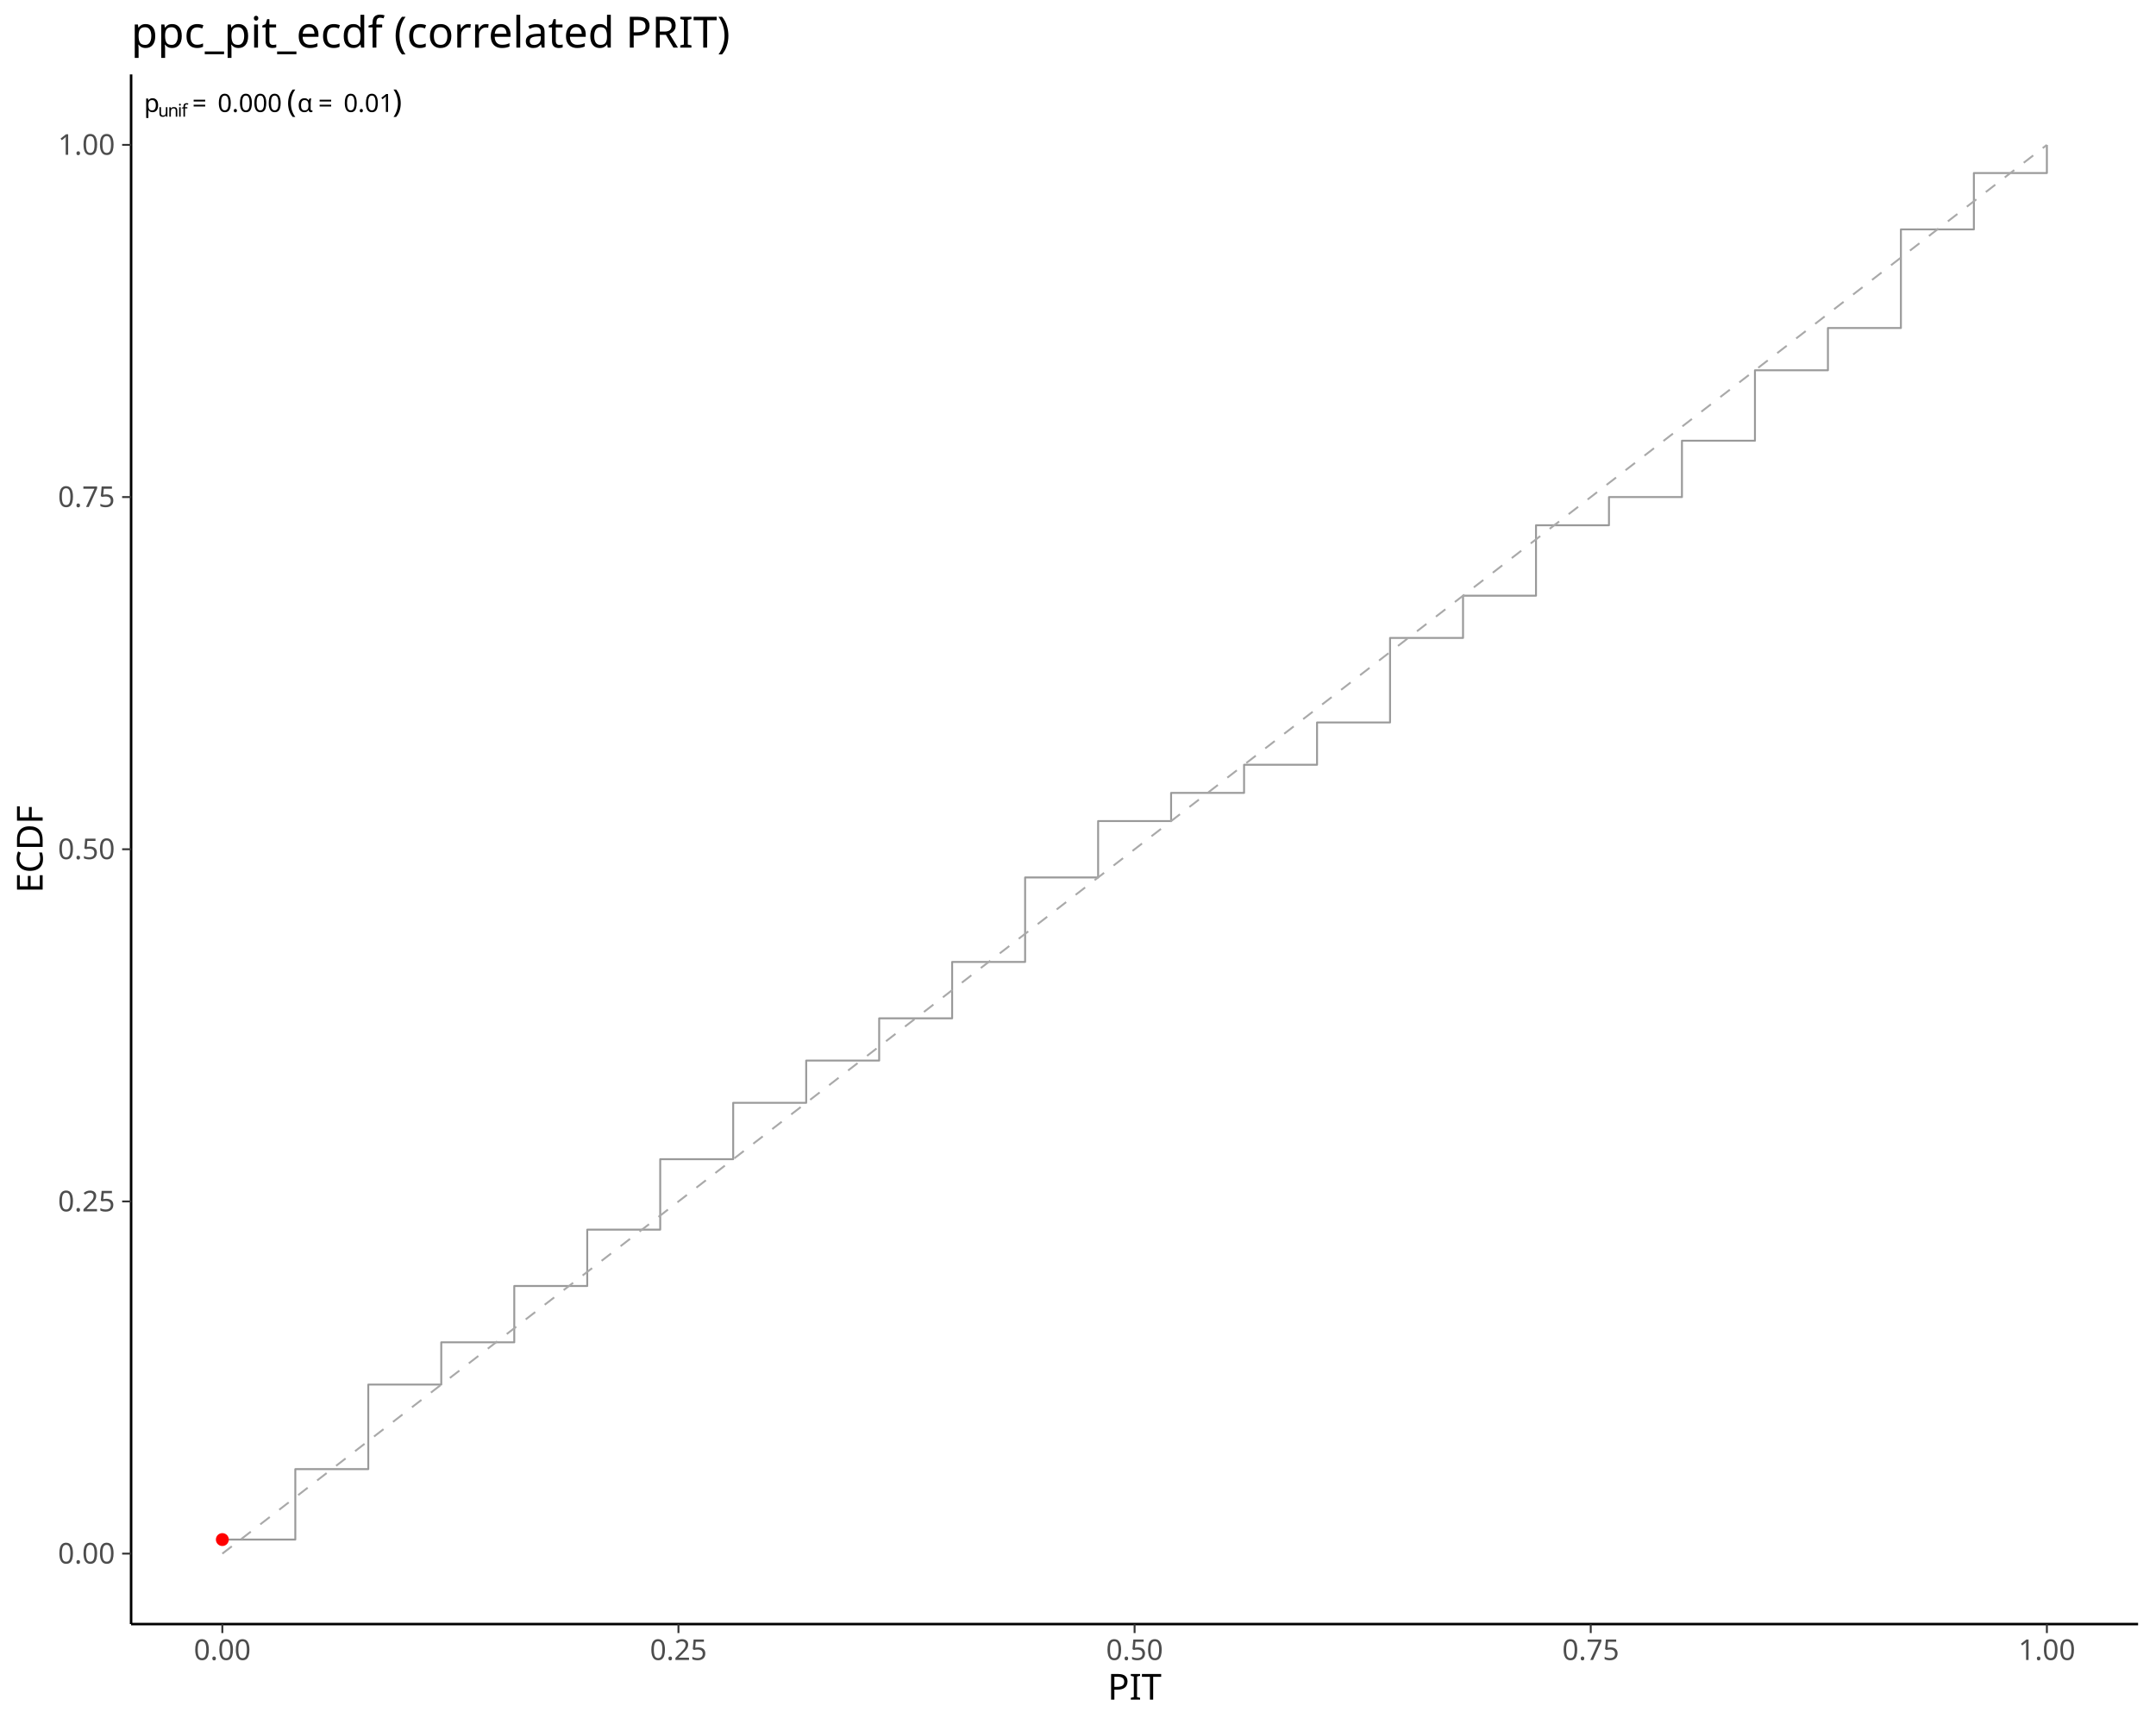
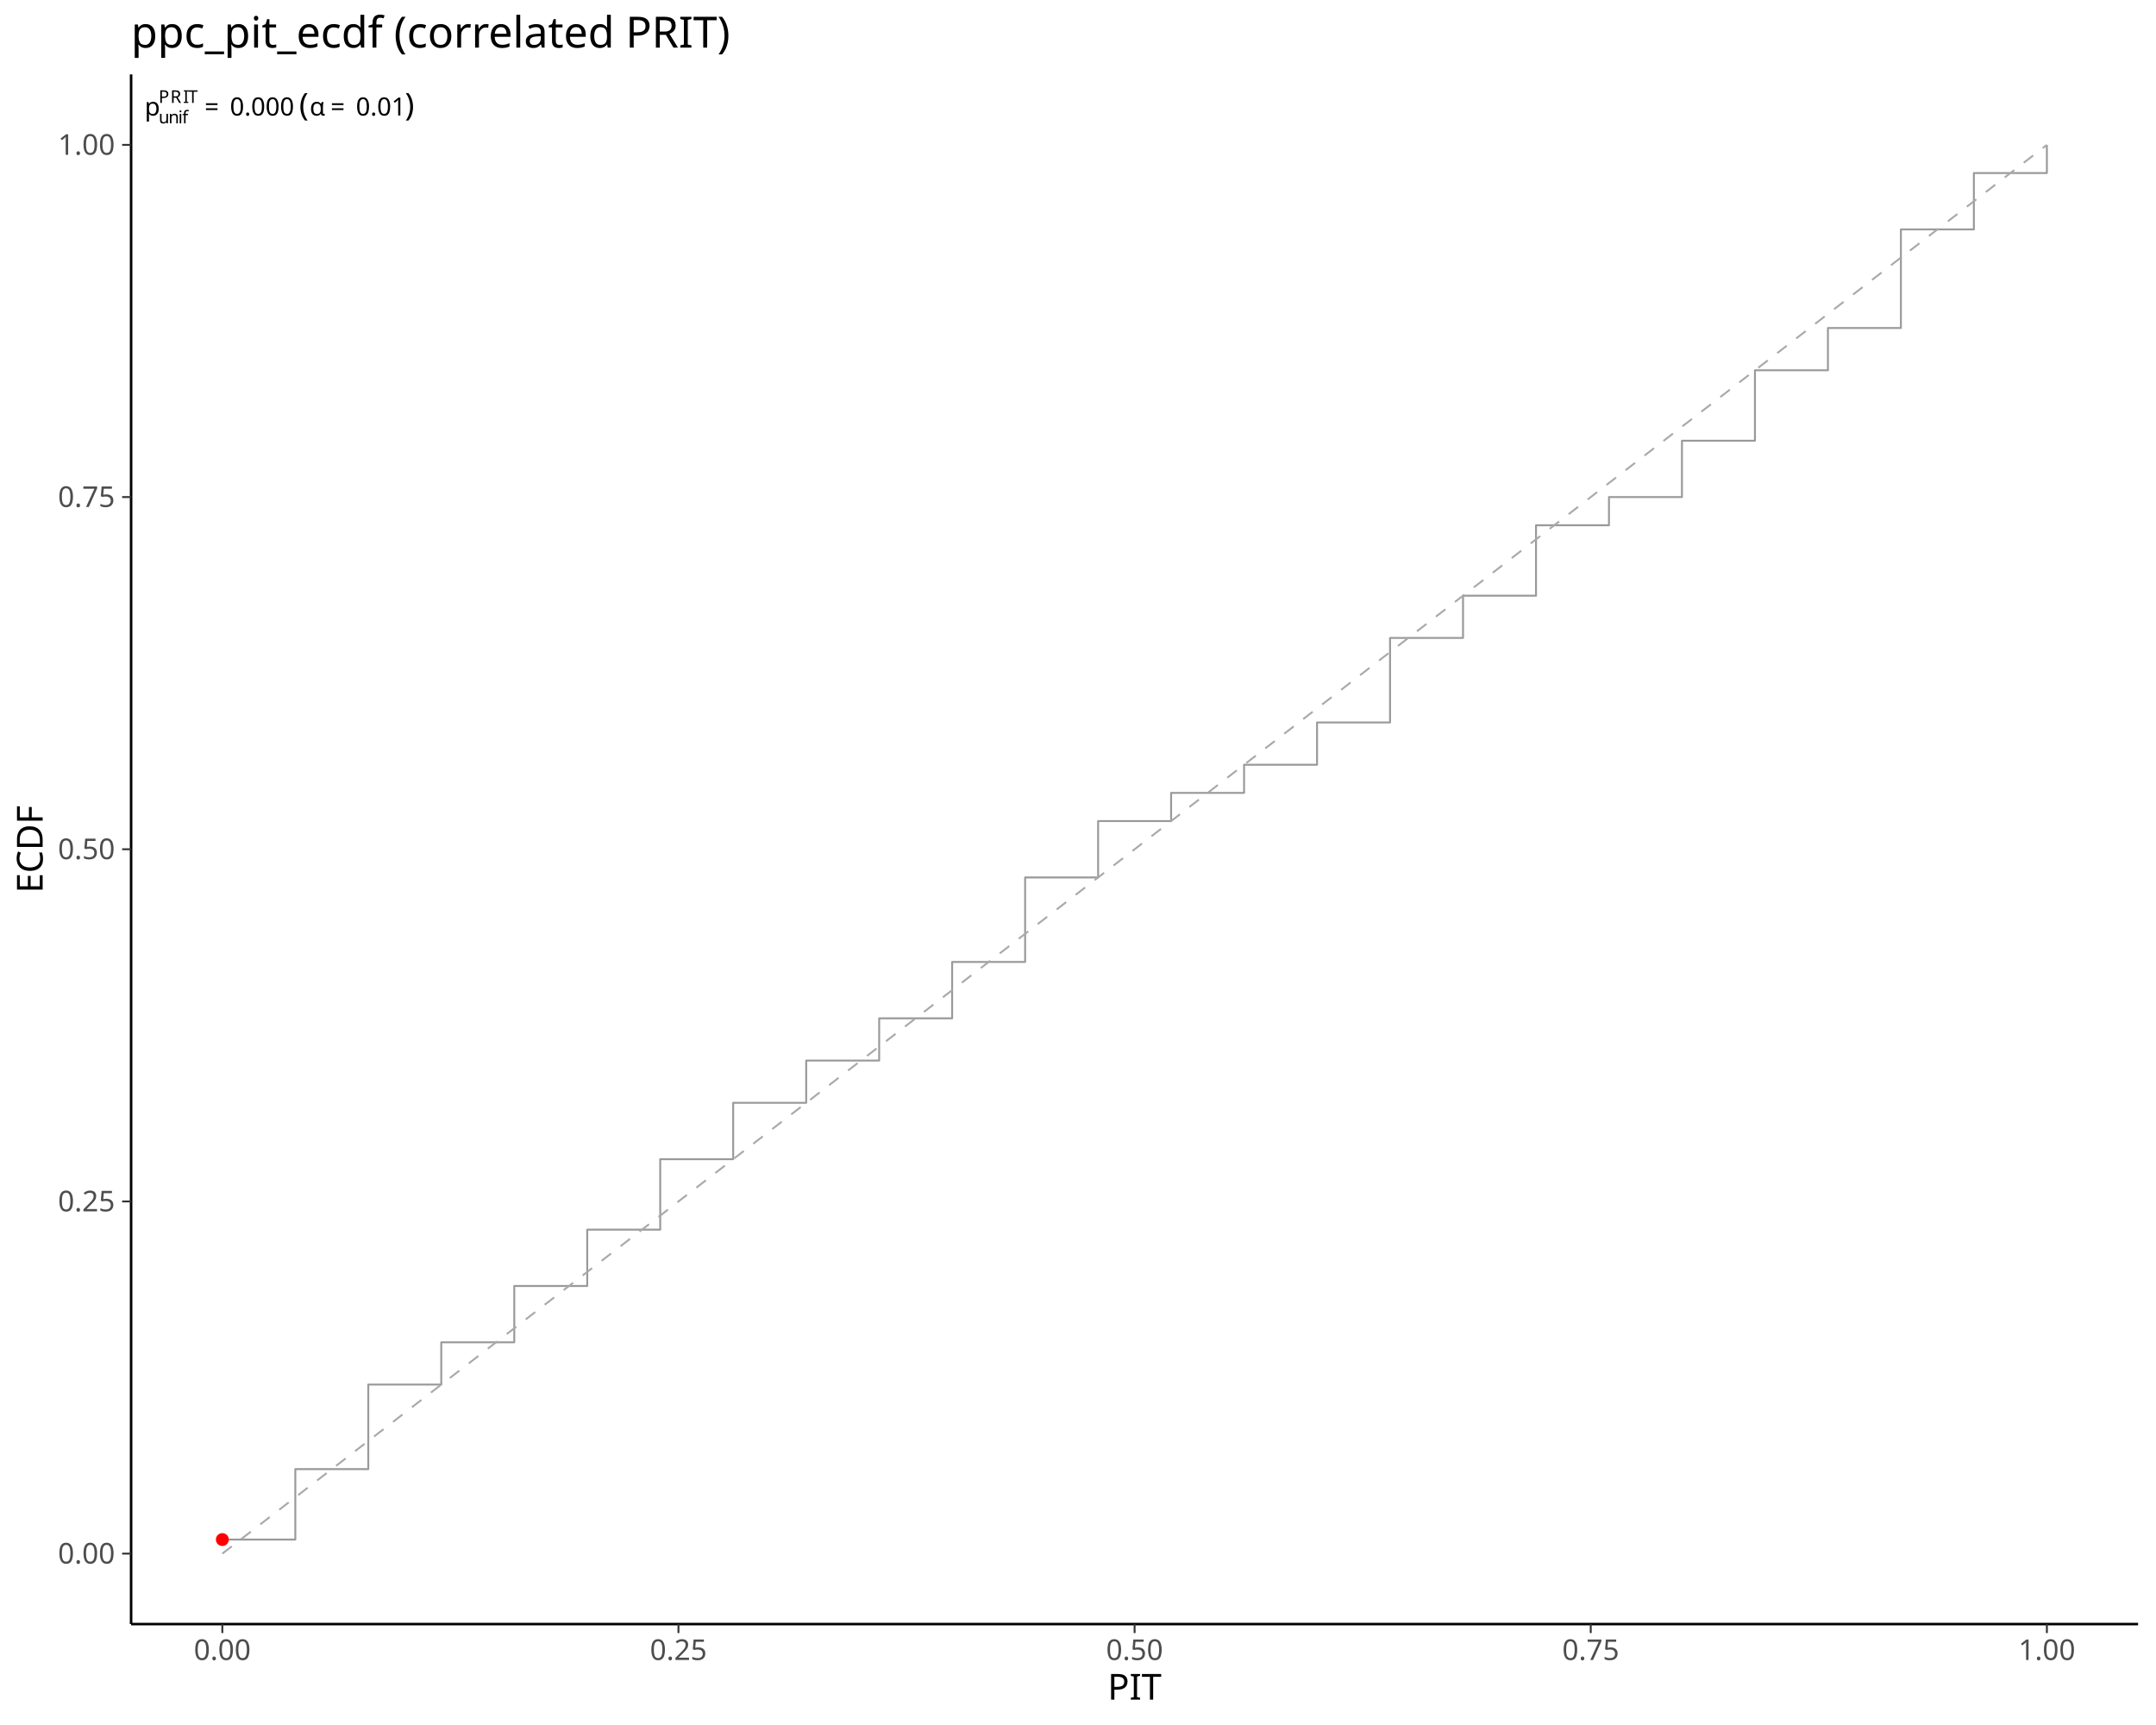
<svg xmlns="http://www.w3.org/2000/svg" class="svglite" data-engine-version="2.0" width="720.00pt" height="576.00pt" viewBox="0 0 720.00 576.00">
  <defs>
    <style type="text/css">
    .svglite line, .svglite polyline, .svglite polygon, .svglite path, .svglite rect, .svglite circle {
      fill: none;
      stroke: #000000;
      stroke-linecap: round;
      stroke-linejoin: round;
      stroke-miterlimit: 10.00;
    }
  </style>
  </defs>
  <rect width="100%" height="100%" style="stroke: none; fill: #FFFFFF;" />
  <defs>
    <clipPath id="cpMC4wMHw3MjAuMDB8MC4wMHw1NzYuMDA=">
      <rect x="0.00" y="0.00" width="720.00" height="576.00" />
    </clipPath>
  </defs>
  <g clip-path="url(#cpMC4wMHw3MjAuMDB8MC4wMHw1NzYuMDA=)">
</g>
  <defs>
    <clipPath id="cpNDMuNzh8NzE0LjAyfDI0Ljg1fDU0Mi4zMA==">
      <rect x="43.78" y="24.85" width="670.24" height="517.45" />
    </clipPath>
  </defs>
  <g clip-path="url(#cpNDMuNzh8NzE0LjAyfDI0Ljg1fDU0Mi4zMA==)">
    <polyline points="74.25,514.08 98.62,514.08 98.62,490.56 122.99,490.56 122.99,462.33 147.36,462.33 147.36,448.22 171.74,448.22 171.74,429.41 196.11,429.41 196.11,410.59 220.48,410.59 220.48,387.07 244.85,387.07 244.85,368.25 269.23,368.25 269.23,354.14 293.60,354.14 293.60,340.03 317.97,340.03 317.97,321.21 342.34,321.21 342.34,292.99 366.72,292.99 366.72,274.17 391.09,274.17 391.09,264.76 415.46,264.76 415.46,255.36 439.83,255.36 439.83,241.24 464.21,241.24 464.21,213.02 488.58,213.02 488.58,198.91 512.95,198.91 512.95,175.39 537.32,175.39 537.32,165.98 561.69,165.98 561.69,147.16 586.07,147.16 586.07,123.64 610.44,123.64 610.44,109.53 634.81,109.53 634.81,76.60 659.18,76.60 659.18,57.78 683.56,57.78 683.56,48.38 " style="stroke-width: 0.64; stroke: #999999; stroke-linecap: butt;" />
    <line x1="74.25" y1="518.78" x2="683.56" y2="48.38" style="stroke-width: 0.64; stroke: #A9A9A9; stroke-dasharray: 4.00,4.00; stroke-linecap: butt;" />
    <circle cx="74.25" cy="514.08" r="1.77" style="stroke-width: 0.77; stroke: #FF0000; fill: #FF0000;" />
-     <text x="48.10" y="37.39" style="font-size: 8.40px; font-family: sans;" textLength="4.67px" lengthAdjust="spacingAndGlyphs">p</text>
-     <text x="52.78" y="38.95" style="font-size: 5.88px; font-family: sans;" textLength="3.27px" lengthAdjust="spacingAndGlyphs">u</text>
-     <text x="56.05" y="38.95" style="font-size: 5.88px; font-family: sans;" textLength="3.27px" lengthAdjust="spacingAndGlyphs">n</text>
-     <text x="59.32" y="38.95" style="font-size: 5.88px; font-family: sans;" textLength="1.31px" lengthAdjust="spacingAndGlyphs">i</text>
-     <text x="60.62" y="38.95" style="font-size: 5.88px; font-family: sans;" textLength="1.63px" lengthAdjust="spacingAndGlyphs">f</text>
-     <text x="64.20" y="37.39" style="font-size: 8.40px; font-family: sans;" textLength="6.52px" lengthAdjust="spacingAndGlyphs">=</text>
-     <text x="72.67" y="37.39" style="font-size: 8.40px; font-family: sans;" textLength="21.02px" lengthAdjust="spacingAndGlyphs">0.000</text>
-     <text x="93.69" y="37.39" style="font-size: 8.40px; font-family: sans;" textLength="2.10px" lengthAdjust="spacingAndGlyphs"> </text>
-     <text x="95.79" y="37.39" style="font-size: 10.50px; font-family: sans;" textLength="3.50px" lengthAdjust="spacingAndGlyphs">(</text>
-     <text x="99.29" y="37.39" style="font-size: 8.40px; font-family: sans;" textLength="5.04px" lengthAdjust="spacingAndGlyphs">α</text>
-     <text x="106.27" y="37.39" style="font-size: 8.40px; font-family: sans;" textLength="6.52px" lengthAdjust="spacingAndGlyphs">=</text>
-     <text x="114.74" y="37.39" style="font-size: 8.40px; font-family: sans;" textLength="16.35px" lengthAdjust="spacingAndGlyphs">0.01</text>
-     <text x="131.09" y="37.39" style="font-size: 10.50px; font-family: sans;" textLength="3.49px" lengthAdjust="spacingAndGlyphs">)</text>
+     <text x="48.30" y="38.58" style="font-size: 8.40px; font-family: sans;" textLength="4.67px" lengthAdjust="spacingAndGlyphs">p</text>
+     <text x="52.97" y="41.18" style="font-size: 5.88px; font-family: sans;" textLength="3.27px" lengthAdjust="spacingAndGlyphs">u</text>
+     <text x="56.24" y="41.18" style="font-size: 5.88px; font-family: sans;" textLength="3.27px" lengthAdjust="spacingAndGlyphs">n</text>
+     <text x="59.51" y="41.18" style="font-size: 5.88px; font-family: sans;" textLength="1.31px" lengthAdjust="spacingAndGlyphs">i</text>
+     <text x="60.82" y="41.18" style="font-size: 5.88px; font-family: sans;" textLength="1.63px" lengthAdjust="spacingAndGlyphs">f</text>
+     <text x="52.97" y="34.36" style="font-size: 5.88px; font-family: sans;" textLength="3.92px" lengthAdjust="spacingAndGlyphs">P</text>
+     <text x="56.90" y="34.36" style="font-size: 5.88px; font-family: sans;" textLength="4.25px" lengthAdjust="spacingAndGlyphs">R</text>
+     <text x="61.14" y="34.36" style="font-size: 5.88px; font-family: sans;" textLength="1.63px" lengthAdjust="spacingAndGlyphs">I</text>
+     <text x="62.78" y="34.36" style="font-size: 5.88px; font-family: sans;" textLength="3.59px" lengthAdjust="spacingAndGlyphs">T</text>
+     <text x="68.31" y="38.58" style="font-size: 8.40px; font-family: sans;" textLength="6.52px" lengthAdjust="spacingAndGlyphs">=</text>
+     <text x="76.78" y="38.58" style="font-size: 8.40px; font-family: sans;" textLength="21.02px" lengthAdjust="spacingAndGlyphs">0.000</text>
+     <text x="97.80" y="38.58" style="font-size: 8.40px; font-family: sans;" textLength="2.10px" lengthAdjust="spacingAndGlyphs"> </text>
+     <text x="99.90" y="38.58" style="font-size: 10.50px; font-family: sans;" textLength="3.50px" lengthAdjust="spacingAndGlyphs">(</text>
+     <text x="103.40" y="38.58" style="font-size: 8.40px; font-family: sans;" textLength="5.04px" lengthAdjust="spacingAndGlyphs">α</text>
+     <text x="110.38" y="38.58" style="font-size: 8.40px; font-family: sans;" textLength="6.52px" lengthAdjust="spacingAndGlyphs">=</text>
+     <text x="118.85" y="38.58" style="font-size: 8.40px; font-family: sans;" textLength="16.35px" lengthAdjust="spacingAndGlyphs">0.01</text>
+     <text x="135.20" y="38.58" style="font-size: 10.50px; font-family: sans;" textLength="3.49px" lengthAdjust="spacingAndGlyphs">)</text>
  </g>
  <g clip-path="url(#cpMC4wMHw3MjAuMDB8MC4wMHw1NzYuMDA=)">
    <polyline points="43.78,542.30 43.78,24.85 " style="stroke-width: 0.85; stroke-linecap: butt;" />
    <text x="38.40" y="522.09" text-anchor="end" style="font-size: 9.60px; fill: #4D4D4D; font-family: sans;" textLength="18.69px" lengthAdjust="spacingAndGlyphs">0.00</text>
    <text x="38.40" y="404.49" text-anchor="end" style="font-size: 9.60px; fill: #4D4D4D; font-family: sans;" textLength="18.69px" lengthAdjust="spacingAndGlyphs">0.25</text>
    <text x="38.40" y="286.88" text-anchor="end" style="font-size: 9.60px; fill: #4D4D4D; font-family: sans;" textLength="18.69px" lengthAdjust="spacingAndGlyphs">0.50</text>
    <text x="38.40" y="169.28" text-anchor="end" style="font-size: 9.60px; fill: #4D4D4D; font-family: sans;" textLength="18.69px" lengthAdjust="spacingAndGlyphs">0.75</text>
    <text x="38.40" y="51.68" text-anchor="end" style="font-size: 9.60px; fill: #4D4D4D; font-family: sans;" textLength="18.69px" lengthAdjust="spacingAndGlyphs">1.00</text>
    <polyline points="40.79,518.78 43.78,518.78 " style="stroke-width: 0.64; stroke: #333333; stroke-linecap: butt;" />
    <polyline points="40.79,401.18 43.78,401.18 " style="stroke-width: 0.64; stroke: #333333; stroke-linecap: butt;" />
    <polyline points="40.79,283.58 43.78,283.58 " style="stroke-width: 0.64; stroke: #333333; stroke-linecap: butt;" />
    <polyline points="40.79,165.98 43.78,165.98 " style="stroke-width: 0.64; stroke: #333333; stroke-linecap: butt;" />
    <polyline points="40.79,48.38 43.78,48.38 " style="stroke-width: 0.64; stroke: #333333; stroke-linecap: butt;" />
    <polyline points="43.78,542.30 714.02,542.30 " style="stroke-width: 0.85; stroke-linecap: butt;" />
    <polyline points="74.25,545.29 74.25,542.30 " style="stroke-width: 0.64; stroke: #333333; stroke-linecap: butt;" />
    <polyline points="226.57,545.29 226.57,542.30 " style="stroke-width: 0.64; stroke: #333333; stroke-linecap: butt;" />
    <polyline points="378.90,545.29 378.90,542.30 " style="stroke-width: 0.64; stroke: #333333; stroke-linecap: butt;" />
    <polyline points="531.23,545.29 531.23,542.30 " style="stroke-width: 0.64; stroke: #333333; stroke-linecap: butt;" />
    <polyline points="683.56,545.29 683.56,542.30 " style="stroke-width: 0.64; stroke: #333333; stroke-linecap: butt;" />
    <text x="74.25" y="554.29" text-anchor="middle" style="font-size: 9.60px; fill: #4D4D4D; font-family: sans;" textLength="18.69px" lengthAdjust="spacingAndGlyphs">0.00</text>
    <text x="226.57" y="554.29" text-anchor="middle" style="font-size: 9.60px; fill: #4D4D4D; font-family: sans;" textLength="18.69px" lengthAdjust="spacingAndGlyphs">0.25</text>
    <text x="378.90" y="554.29" text-anchor="middle" style="font-size: 9.60px; fill: #4D4D4D; font-family: sans;" textLength="18.69px" lengthAdjust="spacingAndGlyphs">0.50</text>
    <text x="531.23" y="554.29" text-anchor="middle" style="font-size: 9.60px; fill: #4D4D4D; font-family: sans;" textLength="18.69px" lengthAdjust="spacingAndGlyphs">0.75</text>
    <text x="683.56" y="554.29" text-anchor="middle" style="font-size: 9.60px; fill: #4D4D4D; font-family: sans;" textLength="18.69px" lengthAdjust="spacingAndGlyphs">1.00</text>
    <text x="378.90" y="567.53" text-anchor="middle" style="font-size: 12.00px; font-family: sans;" textLength="18.67px" lengthAdjust="spacingAndGlyphs">PIT</text>
    <text transform="translate(14.24,283.58) rotate(-90)" text-anchor="middle" style="font-size: 12.00px; font-family: sans;" textLength="32.67px" lengthAdjust="spacingAndGlyphs">ECDF</text>
    <text x="43.78" y="15.89" style="font-size: 14.40px; font-family: sans;" textLength="196.11px" lengthAdjust="spacingAndGlyphs">ppc_pit_ecdf (correlated PRIT)</text>
  </g>
</svg>
